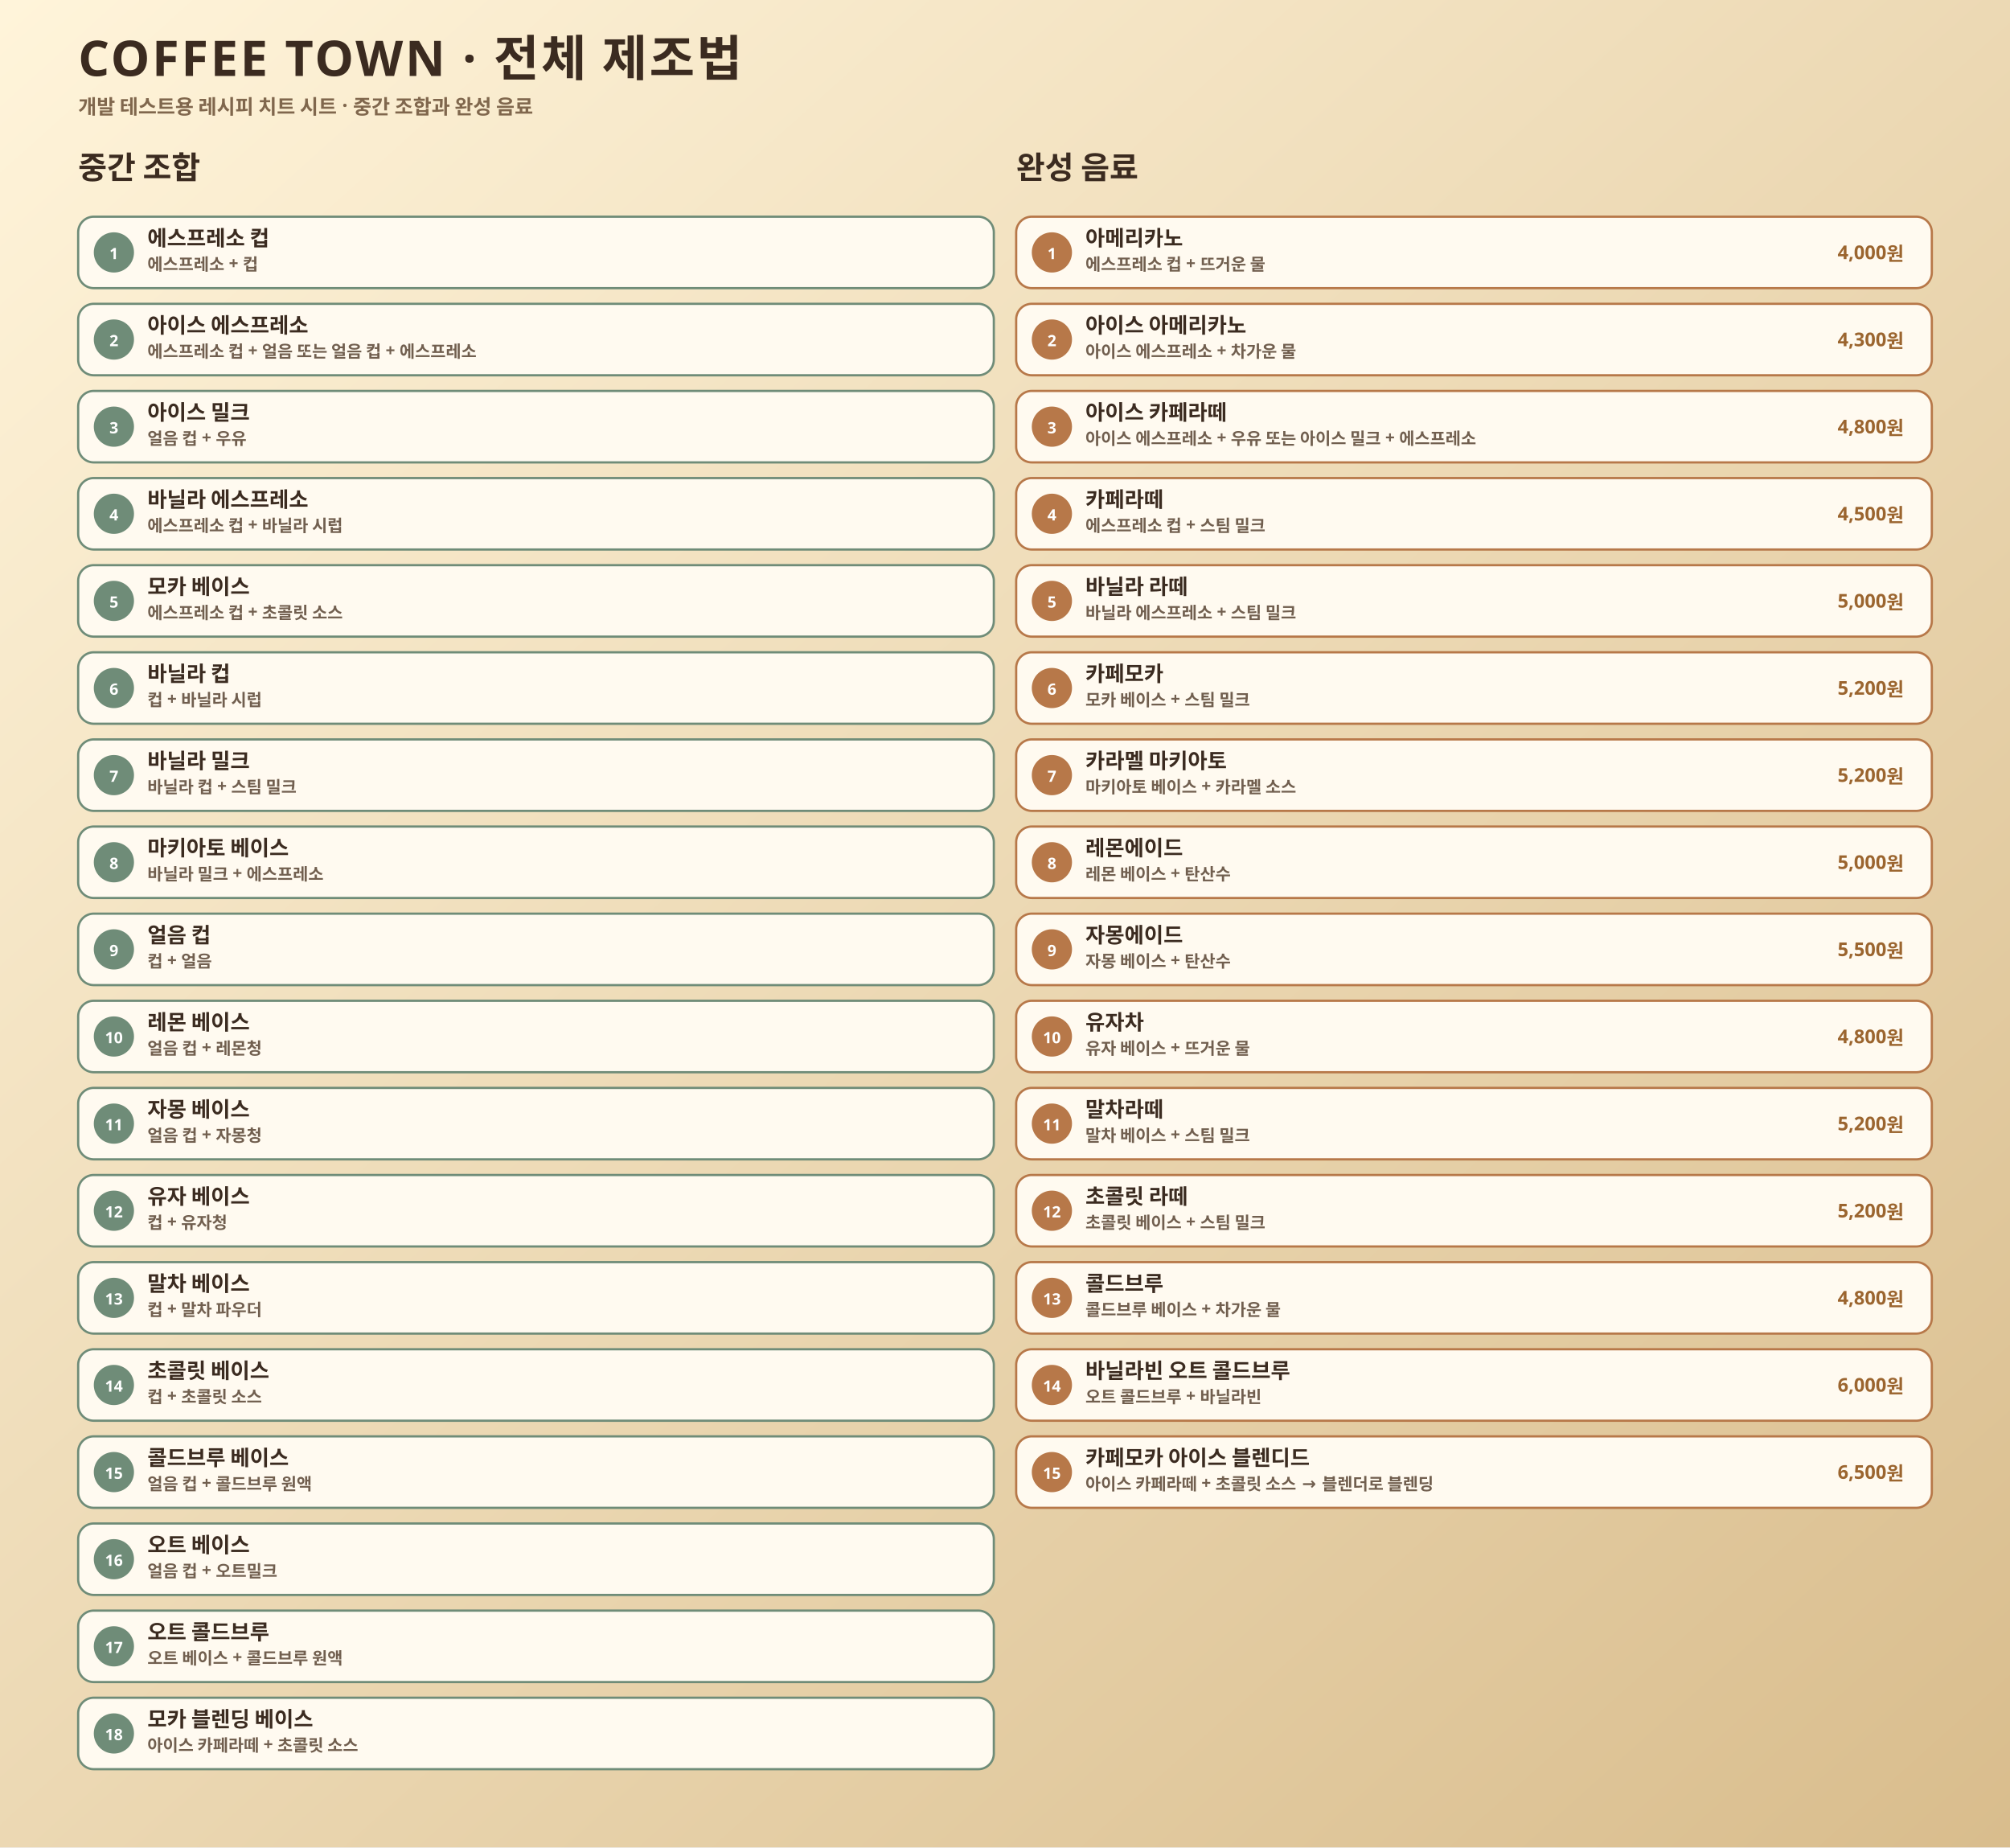
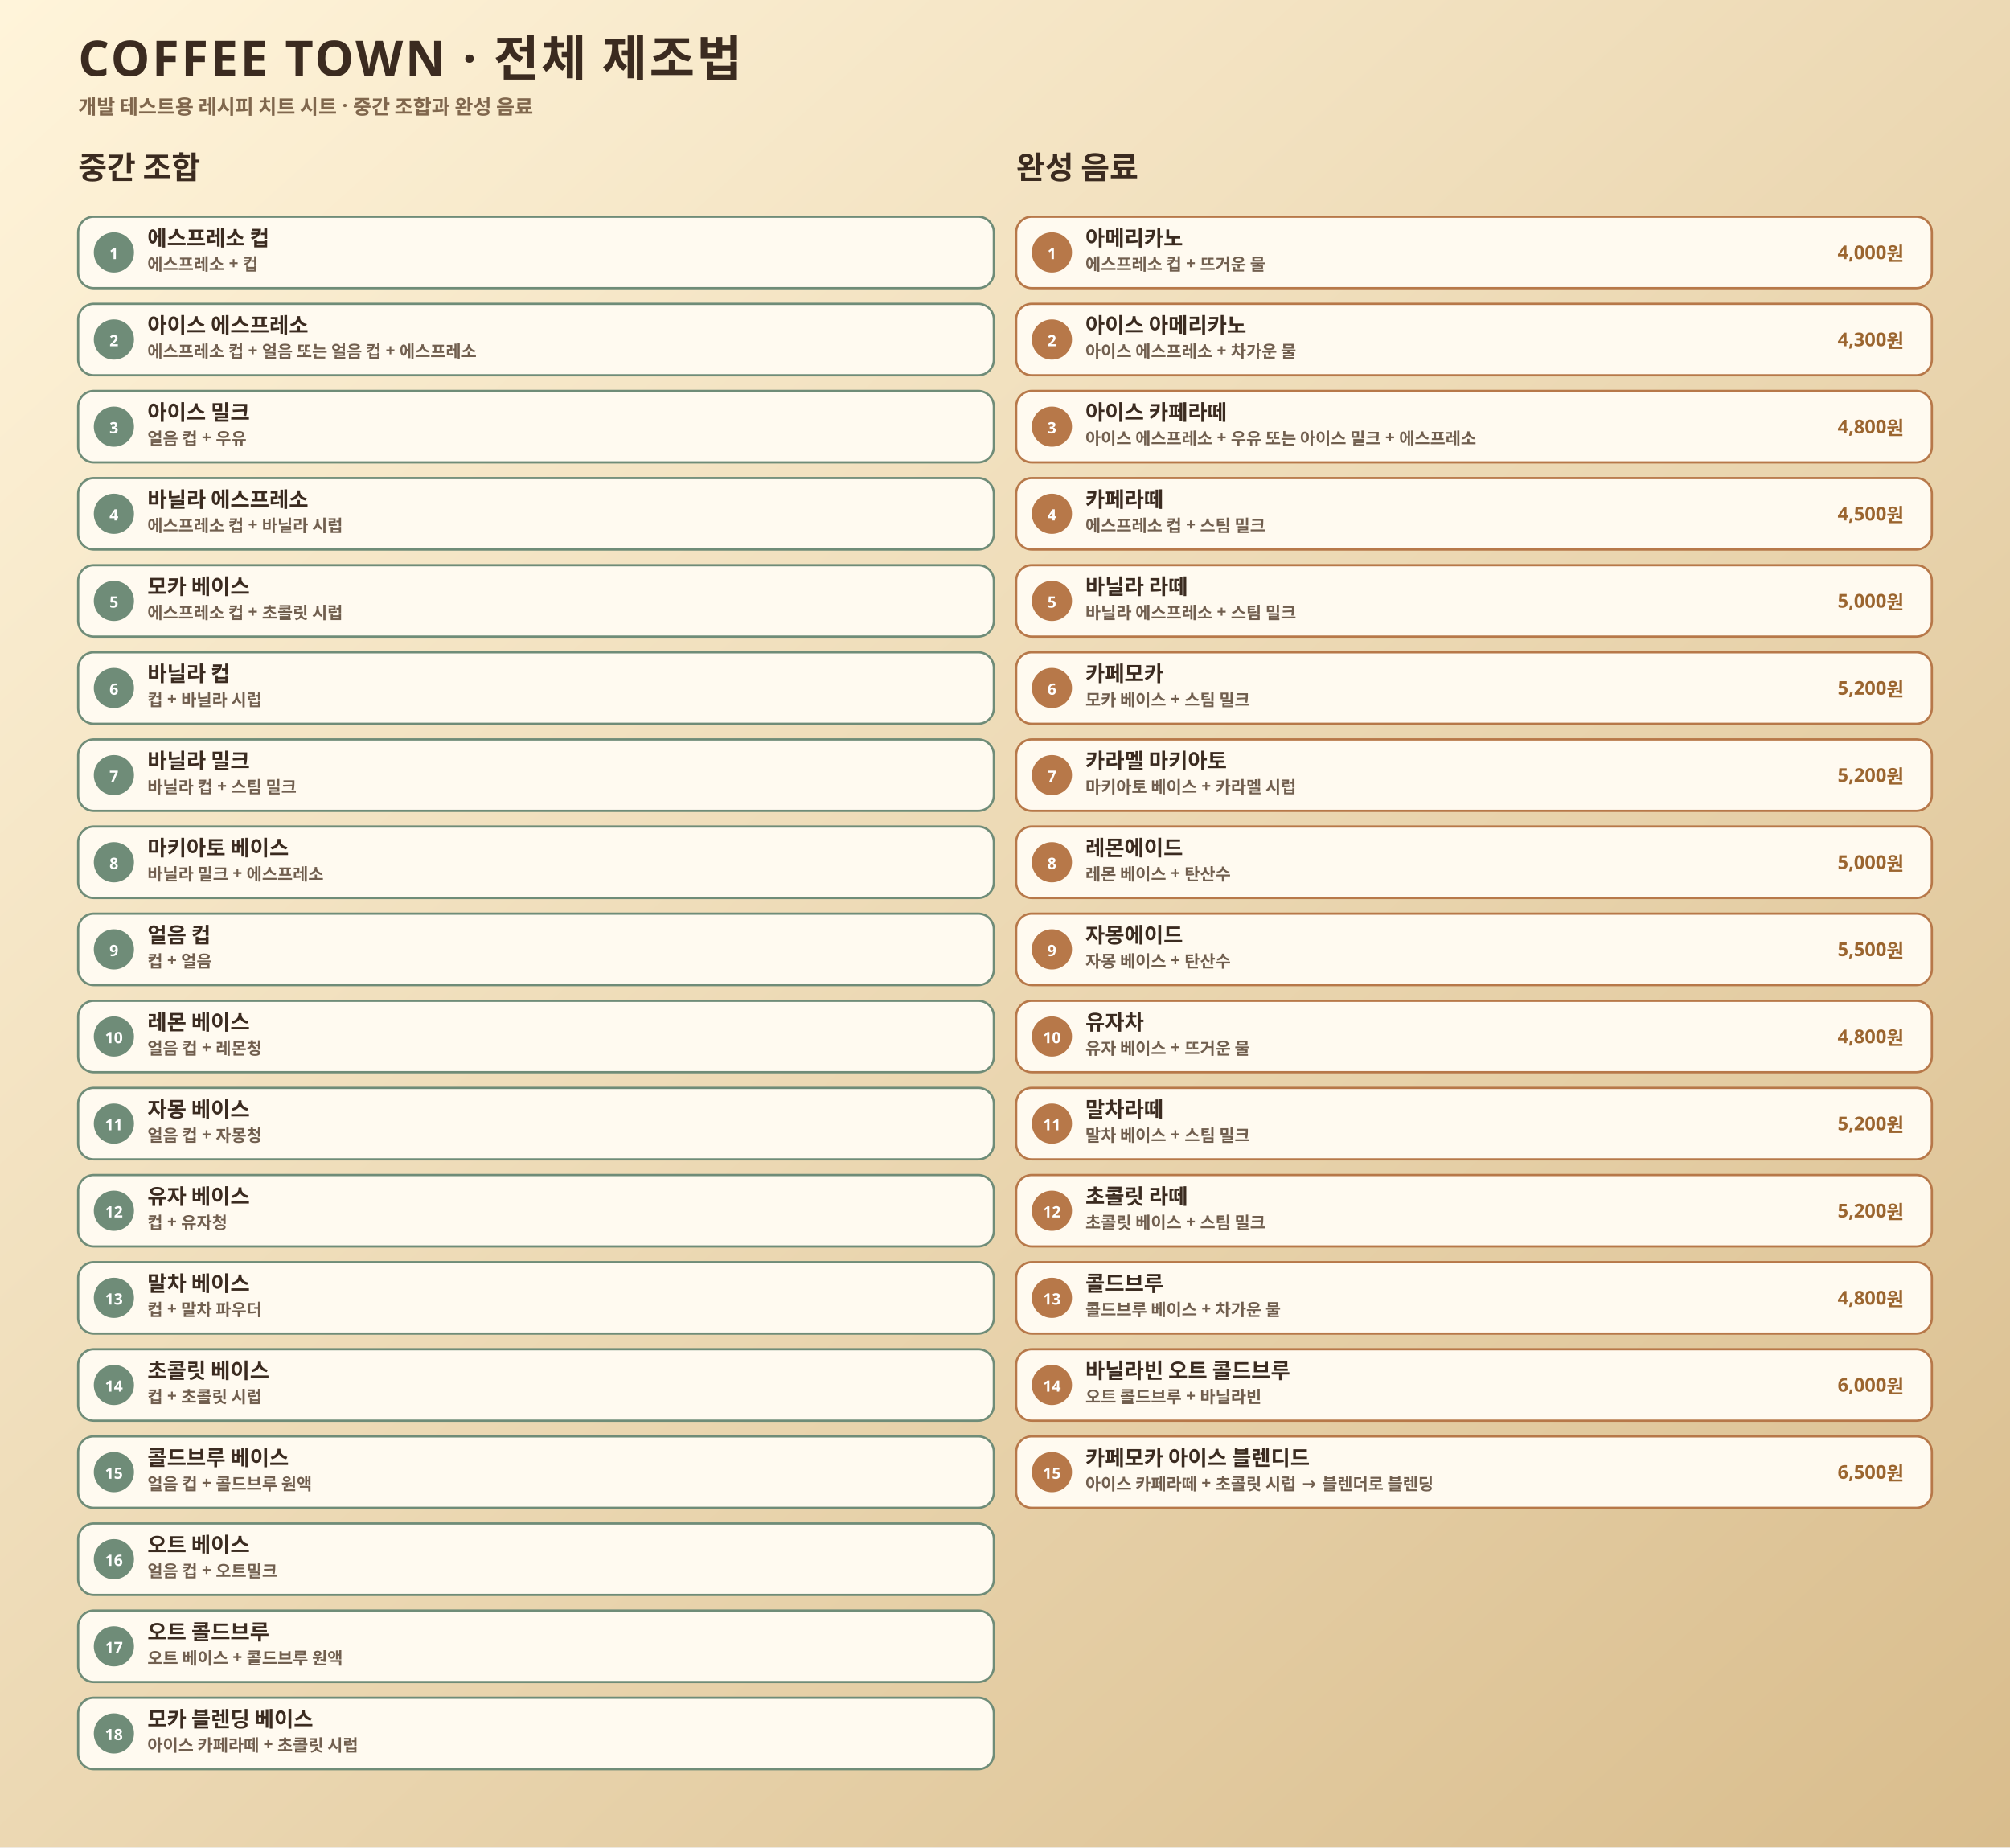
<svg xmlns="http://www.w3.org/2000/svg" width="1800" height="1654" viewBox="0 0 1800 1654">
  <defs>
    <linearGradient id="bg" x1="0" y1="0" x2="1" y2="1">
      <stop stop-color="#fff4da" />
      <stop offset="1" stop-color="#d9bd8d" />
    </linearGradient>
  </defs>
  <rect width="100%" height="100%" fill="url(#bg)" />
  <style>
    text { font-family: "Apple SD Gothic Neo", "Noto Sans KR", sans-serif; fill: #3b2b20; }
    .title { font-size: 44px; font-weight: 900; letter-spacing: 2px; }
    .subtitle { font-size: 18px; font-weight: 700; fill: #80674d; }
    .section { font-size: 28px; font-weight: 900; }
    .name { font-size: 19px; font-weight: 900; }
    .recipe { font-size: 15px; font-weight: 600; fill: #715f4f; }
    .price { font-size: 17px; font-weight: 900; fill: #9b652f; }
    .number { font-size: 14px; font-weight: 900; fill: white; }
  </style>
  <text x="70" y="68" class="title">COFFEE TOWN · 전체 제조법</text>
  <text x="70" y="102" class="subtitle">개발 테스트용 레시피 치트 시트 · 중간 조합과 완성 음료</text>
  <text x="70" y="160" class="section">중간 조합</text>
  <g transform="translate(70 194)">
    <rect width="820" height="64" rx="14" fill="#fffaf0" stroke="#6f8c78" stroke-width="2" />
    <circle cx="32" cy="32" r="18" fill="#6f8c78" />
    <text x="32" y="38" class="number" text-anchor="middle">1</text>
    <text x="62" y="26" class="name">에스프레소 컵</text>
    <text x="62" y="48" class="recipe">에스프레소 + 컵</text>
  </g>
  <g transform="translate(70 272)">
    <rect width="820" height="64" rx="14" fill="#fffaf0" stroke="#6f8c78" stroke-width="2" />
    <circle cx="32" cy="32" r="18" fill="#6f8c78" />
    <text x="32" y="38" class="number" text-anchor="middle">2</text>
    <text x="62" y="26" class="name">아이스 에스프레소</text>
    <text x="62" y="48" class="recipe">에스프레소 컵 + 얼음 또는 얼음 컵 + 에스프레소</text>
  </g>
  <g transform="translate(70 350)">
    <rect width="820" height="64" rx="14" fill="#fffaf0" stroke="#6f8c78" stroke-width="2" />
    <circle cx="32" cy="32" r="18" fill="#6f8c78" />
    <text x="32" y="38" class="number" text-anchor="middle">3</text>
    <text x="62" y="26" class="name">아이스 밀크</text>
    <text x="62" y="48" class="recipe">얼음 컵 + 우유</text>
  </g>
  <g transform="translate(70 428)">
    <rect width="820" height="64" rx="14" fill="#fffaf0" stroke="#6f8c78" stroke-width="2" />
    <circle cx="32" cy="32" r="18" fill="#6f8c78" />
    <text x="32" y="38" class="number" text-anchor="middle">4</text>
    <text x="62" y="26" class="name">바닐라 에스프레소</text>
    <text x="62" y="48" class="recipe">에스프레소 컵 + 바닐라 시럽</text>
  </g>
  <g transform="translate(70 506)">
    <rect width="820" height="64" rx="14" fill="#fffaf0" stroke="#6f8c78" stroke-width="2" />
    <circle cx="32" cy="32" r="18" fill="#6f8c78" />
    <text x="32" y="38" class="number" text-anchor="middle">5</text>
    <text x="62" y="26" class="name">모카 베이스</text>
-     <text x="62" y="48" class="recipe">에스프레소 컵 + 초콜릿 소스</text>
+     <text x="62" y="48" class="recipe">에스프레소 컵 + 초콜릿 시럽</text>
  </g>
  <g transform="translate(70 584)">
    <rect width="820" height="64" rx="14" fill="#fffaf0" stroke="#6f8c78" stroke-width="2" />
    <circle cx="32" cy="32" r="18" fill="#6f8c78" />
    <text x="32" y="38" class="number" text-anchor="middle">6</text>
    <text x="62" y="26" class="name">바닐라 컵</text>
    <text x="62" y="48" class="recipe">컵 + 바닐라 시럽</text>
  </g>
  <g transform="translate(70 662)">
    <rect width="820" height="64" rx="14" fill="#fffaf0" stroke="#6f8c78" stroke-width="2" />
    <circle cx="32" cy="32" r="18" fill="#6f8c78" />
    <text x="32" y="38" class="number" text-anchor="middle">7</text>
    <text x="62" y="26" class="name">바닐라 밀크</text>
    <text x="62" y="48" class="recipe">바닐라 컵 + 스팀 밀크</text>
  </g>
  <g transform="translate(70 740)">
    <rect width="820" height="64" rx="14" fill="#fffaf0" stroke="#6f8c78" stroke-width="2" />
    <circle cx="32" cy="32" r="18" fill="#6f8c78" />
    <text x="32" y="38" class="number" text-anchor="middle">8</text>
    <text x="62" y="26" class="name">마키아토 베이스</text>
    <text x="62" y="48" class="recipe">바닐라 밀크 + 에스프레소</text>
  </g>
  <g transform="translate(70 818)">
    <rect width="820" height="64" rx="14" fill="#fffaf0" stroke="#6f8c78" stroke-width="2" />
    <circle cx="32" cy="32" r="18" fill="#6f8c78" />
    <text x="32" y="38" class="number" text-anchor="middle">9</text>
    <text x="62" y="26" class="name">얼음 컵</text>
    <text x="62" y="48" class="recipe">컵 + 얼음</text>
  </g>
  <g transform="translate(70 896)">
    <rect width="820" height="64" rx="14" fill="#fffaf0" stroke="#6f8c78" stroke-width="2" />
    <circle cx="32" cy="32" r="18" fill="#6f8c78" />
    <text x="32" y="38" class="number" text-anchor="middle">10</text>
    <text x="62" y="26" class="name">레몬 베이스</text>
    <text x="62" y="48" class="recipe">얼음 컵 + 레몬청</text>
  </g>
  <g transform="translate(70 974)">
    <rect width="820" height="64" rx="14" fill="#fffaf0" stroke="#6f8c78" stroke-width="2" />
    <circle cx="32" cy="32" r="18" fill="#6f8c78" />
    <text x="32" y="38" class="number" text-anchor="middle">11</text>
    <text x="62" y="26" class="name">자몽 베이스</text>
    <text x="62" y="48" class="recipe">얼음 컵 + 자몽청</text>
  </g>
  <g transform="translate(70 1052)">
    <rect width="820" height="64" rx="14" fill="#fffaf0" stroke="#6f8c78" stroke-width="2" />
    <circle cx="32" cy="32" r="18" fill="#6f8c78" />
    <text x="32" y="38" class="number" text-anchor="middle">12</text>
    <text x="62" y="26" class="name">유자 베이스</text>
    <text x="62" y="48" class="recipe">컵 + 유자청</text>
  </g>
  <g transform="translate(70 1130)">
    <rect width="820" height="64" rx="14" fill="#fffaf0" stroke="#6f8c78" stroke-width="2" />
    <circle cx="32" cy="32" r="18" fill="#6f8c78" />
    <text x="32" y="38" class="number" text-anchor="middle">13</text>
    <text x="62" y="26" class="name">말차 베이스</text>
    <text x="62" y="48" class="recipe">컵 + 말차 파우더</text>
  </g>
  <g transform="translate(70 1208)">
    <rect width="820" height="64" rx="14" fill="#fffaf0" stroke="#6f8c78" stroke-width="2" />
    <circle cx="32" cy="32" r="18" fill="#6f8c78" />
    <text x="32" y="38" class="number" text-anchor="middle">14</text>
    <text x="62" y="26" class="name">초콜릿 베이스</text>
-     <text x="62" y="48" class="recipe">컵 + 초콜릿 소스</text>
+     <text x="62" y="48" class="recipe">컵 + 초콜릿 시럽</text>
  </g>
  <g transform="translate(70 1286)">
    <rect width="820" height="64" rx="14" fill="#fffaf0" stroke="#6f8c78" stroke-width="2" />
    <circle cx="32" cy="32" r="18" fill="#6f8c78" />
    <text x="32" y="38" class="number" text-anchor="middle">15</text>
    <text x="62" y="26" class="name">콜드브루 베이스</text>
    <text x="62" y="48" class="recipe">얼음 컵 + 콜드브루 원액</text>
  </g>
  <g transform="translate(70 1364)">
    <rect width="820" height="64" rx="14" fill="#fffaf0" stroke="#6f8c78" stroke-width="2" />
    <circle cx="32" cy="32" r="18" fill="#6f8c78" />
    <text x="32" y="38" class="number" text-anchor="middle">16</text>
    <text x="62" y="26" class="name">오트 베이스</text>
    <text x="62" y="48" class="recipe">얼음 컵 + 오트밀크</text>
  </g>
  <g transform="translate(70 1442)">
    <rect width="820" height="64" rx="14" fill="#fffaf0" stroke="#6f8c78" stroke-width="2" />
    <circle cx="32" cy="32" r="18" fill="#6f8c78" />
    <text x="32" y="38" class="number" text-anchor="middle">17</text>
    <text x="62" y="26" class="name">오트 콜드브루</text>
    <text x="62" y="48" class="recipe">오트 베이스 + 콜드브루 원액</text>
  </g>
  <g transform="translate(70 1520)">
    <rect width="820" height="64" rx="14" fill="#fffaf0" stroke="#6f8c78" stroke-width="2" />
    <circle cx="32" cy="32" r="18" fill="#6f8c78" />
    <text x="32" y="38" class="number" text-anchor="middle">18</text>
    <text x="62" y="26" class="name">모카 블렌딩 베이스</text>
-     <text x="62" y="48" class="recipe">아이스 카페라떼 + 초콜릿 소스</text>
+     <text x="62" y="48" class="recipe">아이스 카페라떼 + 초콜릿 시럽</text>
  </g>
  <text x="910" y="160" class="section">완성 음료</text>
  <g transform="translate(910 194)">
    <rect width="820" height="64" rx="14" fill="#fffaf0" stroke="#b77849" stroke-width="2" />
    <circle cx="32" cy="32" r="18" fill="#b77849" />
    <text x="32" y="38" class="number" text-anchor="middle">1</text>
    <text x="62" y="26" class="name">아메리카노</text>
    <text x="62" y="48" class="recipe">에스프레소 컵 + 뜨거운 물</text>
    <text x="795" y="38" class="price" text-anchor="end">4,000원</text>
  </g>
  <g transform="translate(910 272)">
    <rect width="820" height="64" rx="14" fill="#fffaf0" stroke="#b77849" stroke-width="2" />
    <circle cx="32" cy="32" r="18" fill="#b77849" />
    <text x="32" y="38" class="number" text-anchor="middle">2</text>
    <text x="62" y="26" class="name">아이스 아메리카노</text>
    <text x="62" y="48" class="recipe">아이스 에스프레소 + 차가운 물</text>
    <text x="795" y="38" class="price" text-anchor="end">4,300원</text>
  </g>
  <g transform="translate(910 350)">
    <rect width="820" height="64" rx="14" fill="#fffaf0" stroke="#b77849" stroke-width="2" />
    <circle cx="32" cy="32" r="18" fill="#b77849" />
    <text x="32" y="38" class="number" text-anchor="middle">3</text>
    <text x="62" y="26" class="name">아이스 카페라떼</text>
    <text x="62" y="48" class="recipe">아이스 에스프레소 + 우유 또는 아이스 밀크 + 에스프레소</text>
    <text x="795" y="38" class="price" text-anchor="end">4,800원</text>
  </g>
  <g transform="translate(910 428)">
    <rect width="820" height="64" rx="14" fill="#fffaf0" stroke="#b77849" stroke-width="2" />
    <circle cx="32" cy="32" r="18" fill="#b77849" />
    <text x="32" y="38" class="number" text-anchor="middle">4</text>
    <text x="62" y="26" class="name">카페라떼</text>
    <text x="62" y="48" class="recipe">에스프레소 컵 + 스팀 밀크</text>
    <text x="795" y="38" class="price" text-anchor="end">4,500원</text>
  </g>
  <g transform="translate(910 506)">
    <rect width="820" height="64" rx="14" fill="#fffaf0" stroke="#b77849" stroke-width="2" />
    <circle cx="32" cy="32" r="18" fill="#b77849" />
    <text x="32" y="38" class="number" text-anchor="middle">5</text>
    <text x="62" y="26" class="name">바닐라 라떼</text>
    <text x="62" y="48" class="recipe">바닐라 에스프레소 + 스팀 밀크</text>
    <text x="795" y="38" class="price" text-anchor="end">5,000원</text>
  </g>
  <g transform="translate(910 584)">
    <rect width="820" height="64" rx="14" fill="#fffaf0" stroke="#b77849" stroke-width="2" />
    <circle cx="32" cy="32" r="18" fill="#b77849" />
    <text x="32" y="38" class="number" text-anchor="middle">6</text>
    <text x="62" y="26" class="name">카페모카</text>
    <text x="62" y="48" class="recipe">모카 베이스 + 스팀 밀크</text>
    <text x="795" y="38" class="price" text-anchor="end">5,200원</text>
  </g>
  <g transform="translate(910 662)">
    <rect width="820" height="64" rx="14" fill="#fffaf0" stroke="#b77849" stroke-width="2" />
    <circle cx="32" cy="32" r="18" fill="#b77849" />
    <text x="32" y="38" class="number" text-anchor="middle">7</text>
    <text x="62" y="26" class="name">카라멜 마키아토</text>
-     <text x="62" y="48" class="recipe">마키아토 베이스 + 카라멜 소스</text>
+     <text x="62" y="48" class="recipe">마키아토 베이스 + 카라멜 시럽</text>
    <text x="795" y="38" class="price" text-anchor="end">5,200원</text>
  </g>
  <g transform="translate(910 740)">
    <rect width="820" height="64" rx="14" fill="#fffaf0" stroke="#b77849" stroke-width="2" />
    <circle cx="32" cy="32" r="18" fill="#b77849" />
    <text x="32" y="38" class="number" text-anchor="middle">8</text>
    <text x="62" y="26" class="name">레몬에이드</text>
    <text x="62" y="48" class="recipe">레몬 베이스 + 탄산수</text>
    <text x="795" y="38" class="price" text-anchor="end">5,000원</text>
  </g>
  <g transform="translate(910 818)">
    <rect width="820" height="64" rx="14" fill="#fffaf0" stroke="#b77849" stroke-width="2" />
    <circle cx="32" cy="32" r="18" fill="#b77849" />
    <text x="32" y="38" class="number" text-anchor="middle">9</text>
    <text x="62" y="26" class="name">자몽에이드</text>
    <text x="62" y="48" class="recipe">자몽 베이스 + 탄산수</text>
    <text x="795" y="38" class="price" text-anchor="end">5,500원</text>
  </g>
  <g transform="translate(910 896)">
    <rect width="820" height="64" rx="14" fill="#fffaf0" stroke="#b77849" stroke-width="2" />
    <circle cx="32" cy="32" r="18" fill="#b77849" />
    <text x="32" y="38" class="number" text-anchor="middle">10</text>
    <text x="62" y="26" class="name">유자차</text>
    <text x="62" y="48" class="recipe">유자 베이스 + 뜨거운 물</text>
    <text x="795" y="38" class="price" text-anchor="end">4,800원</text>
  </g>
  <g transform="translate(910 974)">
    <rect width="820" height="64" rx="14" fill="#fffaf0" stroke="#b77849" stroke-width="2" />
    <circle cx="32" cy="32" r="18" fill="#b77849" />
    <text x="32" y="38" class="number" text-anchor="middle">11</text>
    <text x="62" y="26" class="name">말차라떼</text>
    <text x="62" y="48" class="recipe">말차 베이스 + 스팀 밀크</text>
    <text x="795" y="38" class="price" text-anchor="end">5,200원</text>
  </g>
  <g transform="translate(910 1052)">
    <rect width="820" height="64" rx="14" fill="#fffaf0" stroke="#b77849" stroke-width="2" />
    <circle cx="32" cy="32" r="18" fill="#b77849" />
    <text x="32" y="38" class="number" text-anchor="middle">12</text>
    <text x="62" y="26" class="name">초콜릿 라떼</text>
    <text x="62" y="48" class="recipe">초콜릿 베이스 + 스팀 밀크</text>
    <text x="795" y="38" class="price" text-anchor="end">5,200원</text>
  </g>
  <g transform="translate(910 1130)">
    <rect width="820" height="64" rx="14" fill="#fffaf0" stroke="#b77849" stroke-width="2" />
    <circle cx="32" cy="32" r="18" fill="#b77849" />
    <text x="32" y="38" class="number" text-anchor="middle">13</text>
    <text x="62" y="26" class="name">콜드브루</text>
    <text x="62" y="48" class="recipe">콜드브루 베이스 + 차가운 물</text>
    <text x="795" y="38" class="price" text-anchor="end">4,800원</text>
  </g>
  <g transform="translate(910 1208)">
    <rect width="820" height="64" rx="14" fill="#fffaf0" stroke="#b77849" stroke-width="2" />
    <circle cx="32" cy="32" r="18" fill="#b77849" />
    <text x="32" y="38" class="number" text-anchor="middle">14</text>
    <text x="62" y="26" class="name">바닐라빈 오트 콜드브루</text>
    <text x="62" y="48" class="recipe">오트 콜드브루 + 바닐라빈</text>
    <text x="795" y="38" class="price" text-anchor="end">6,000원</text>
  </g>
  <g transform="translate(910 1286)">
    <rect width="820" height="64" rx="14" fill="#fffaf0" stroke="#b77849" stroke-width="2" />
    <circle cx="32" cy="32" r="18" fill="#b77849" />
    <text x="32" y="38" class="number" text-anchor="middle">15</text>
    <text x="62" y="26" class="name">카페모카 아이스 블렌디드</text>
-     <text x="62" y="48" class="recipe">아이스 카페라떼 + 초콜릿 소스 → 블렌더로 블렌딩</text>
+     <text x="62" y="48" class="recipe">아이스 카페라떼 + 초콜릿 시럽 → 블렌더로 블렌딩</text>
    <text x="795" y="38" class="price" text-anchor="end">6,500원</text>
  </g>
</svg>
